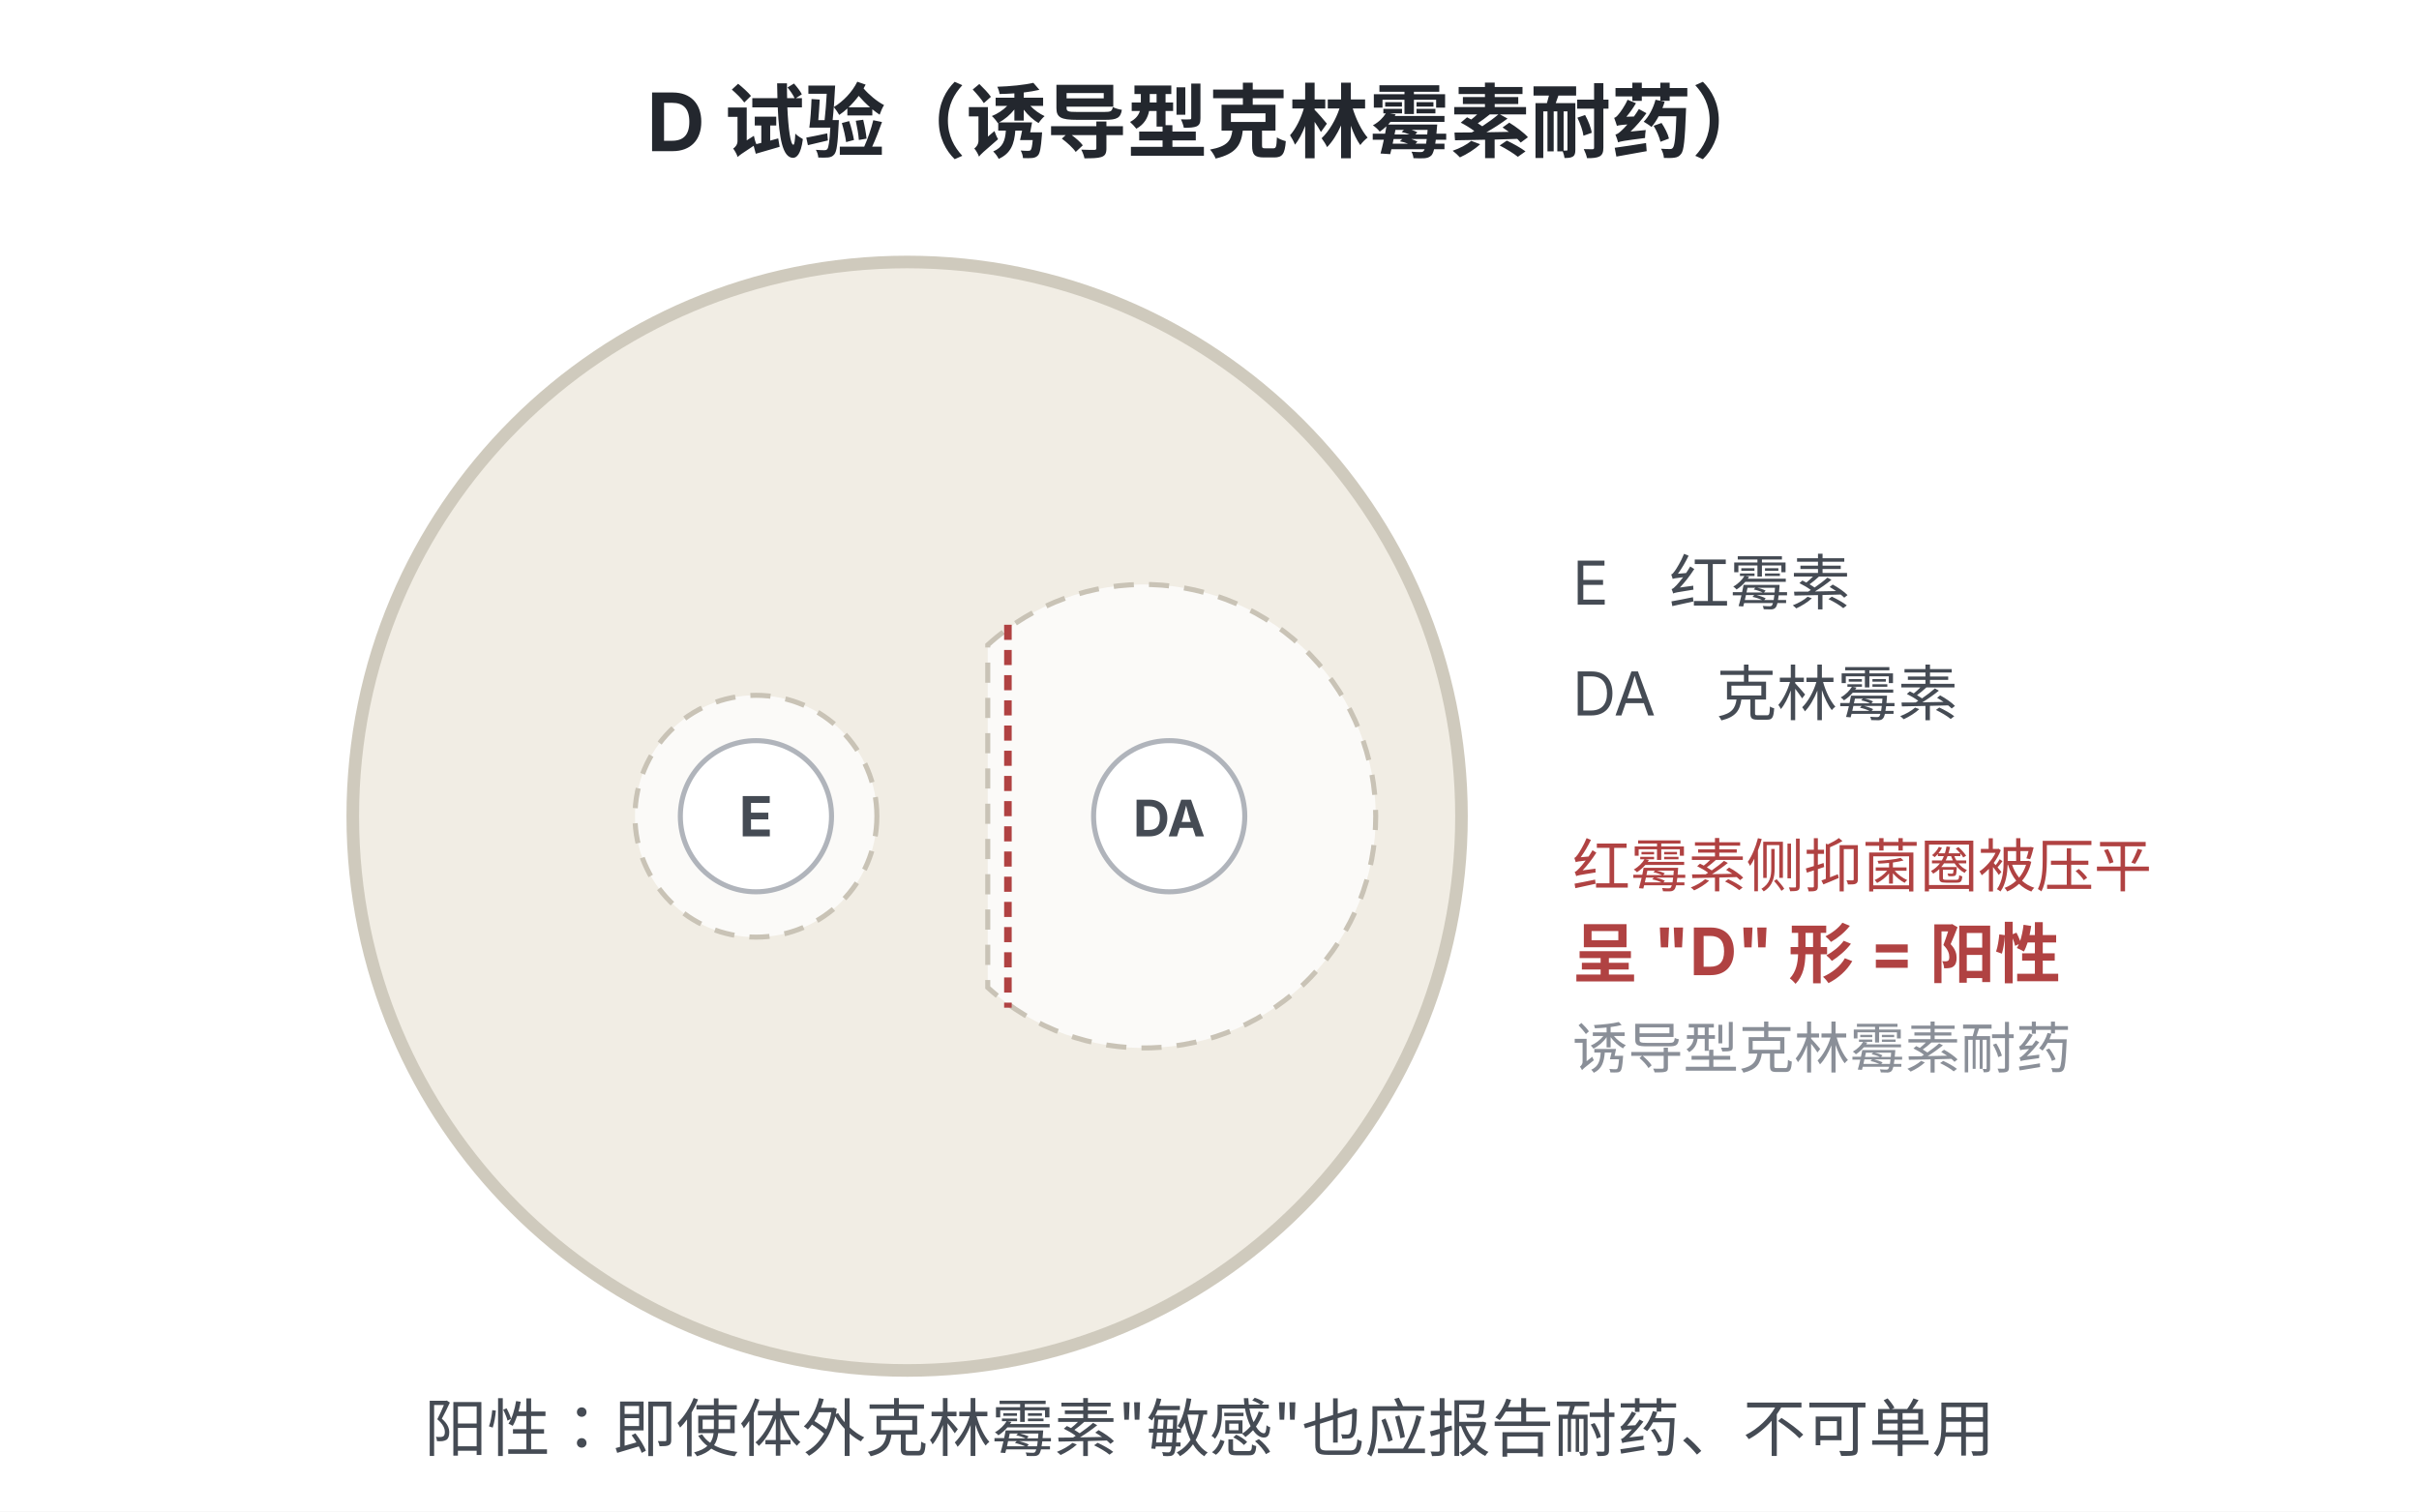
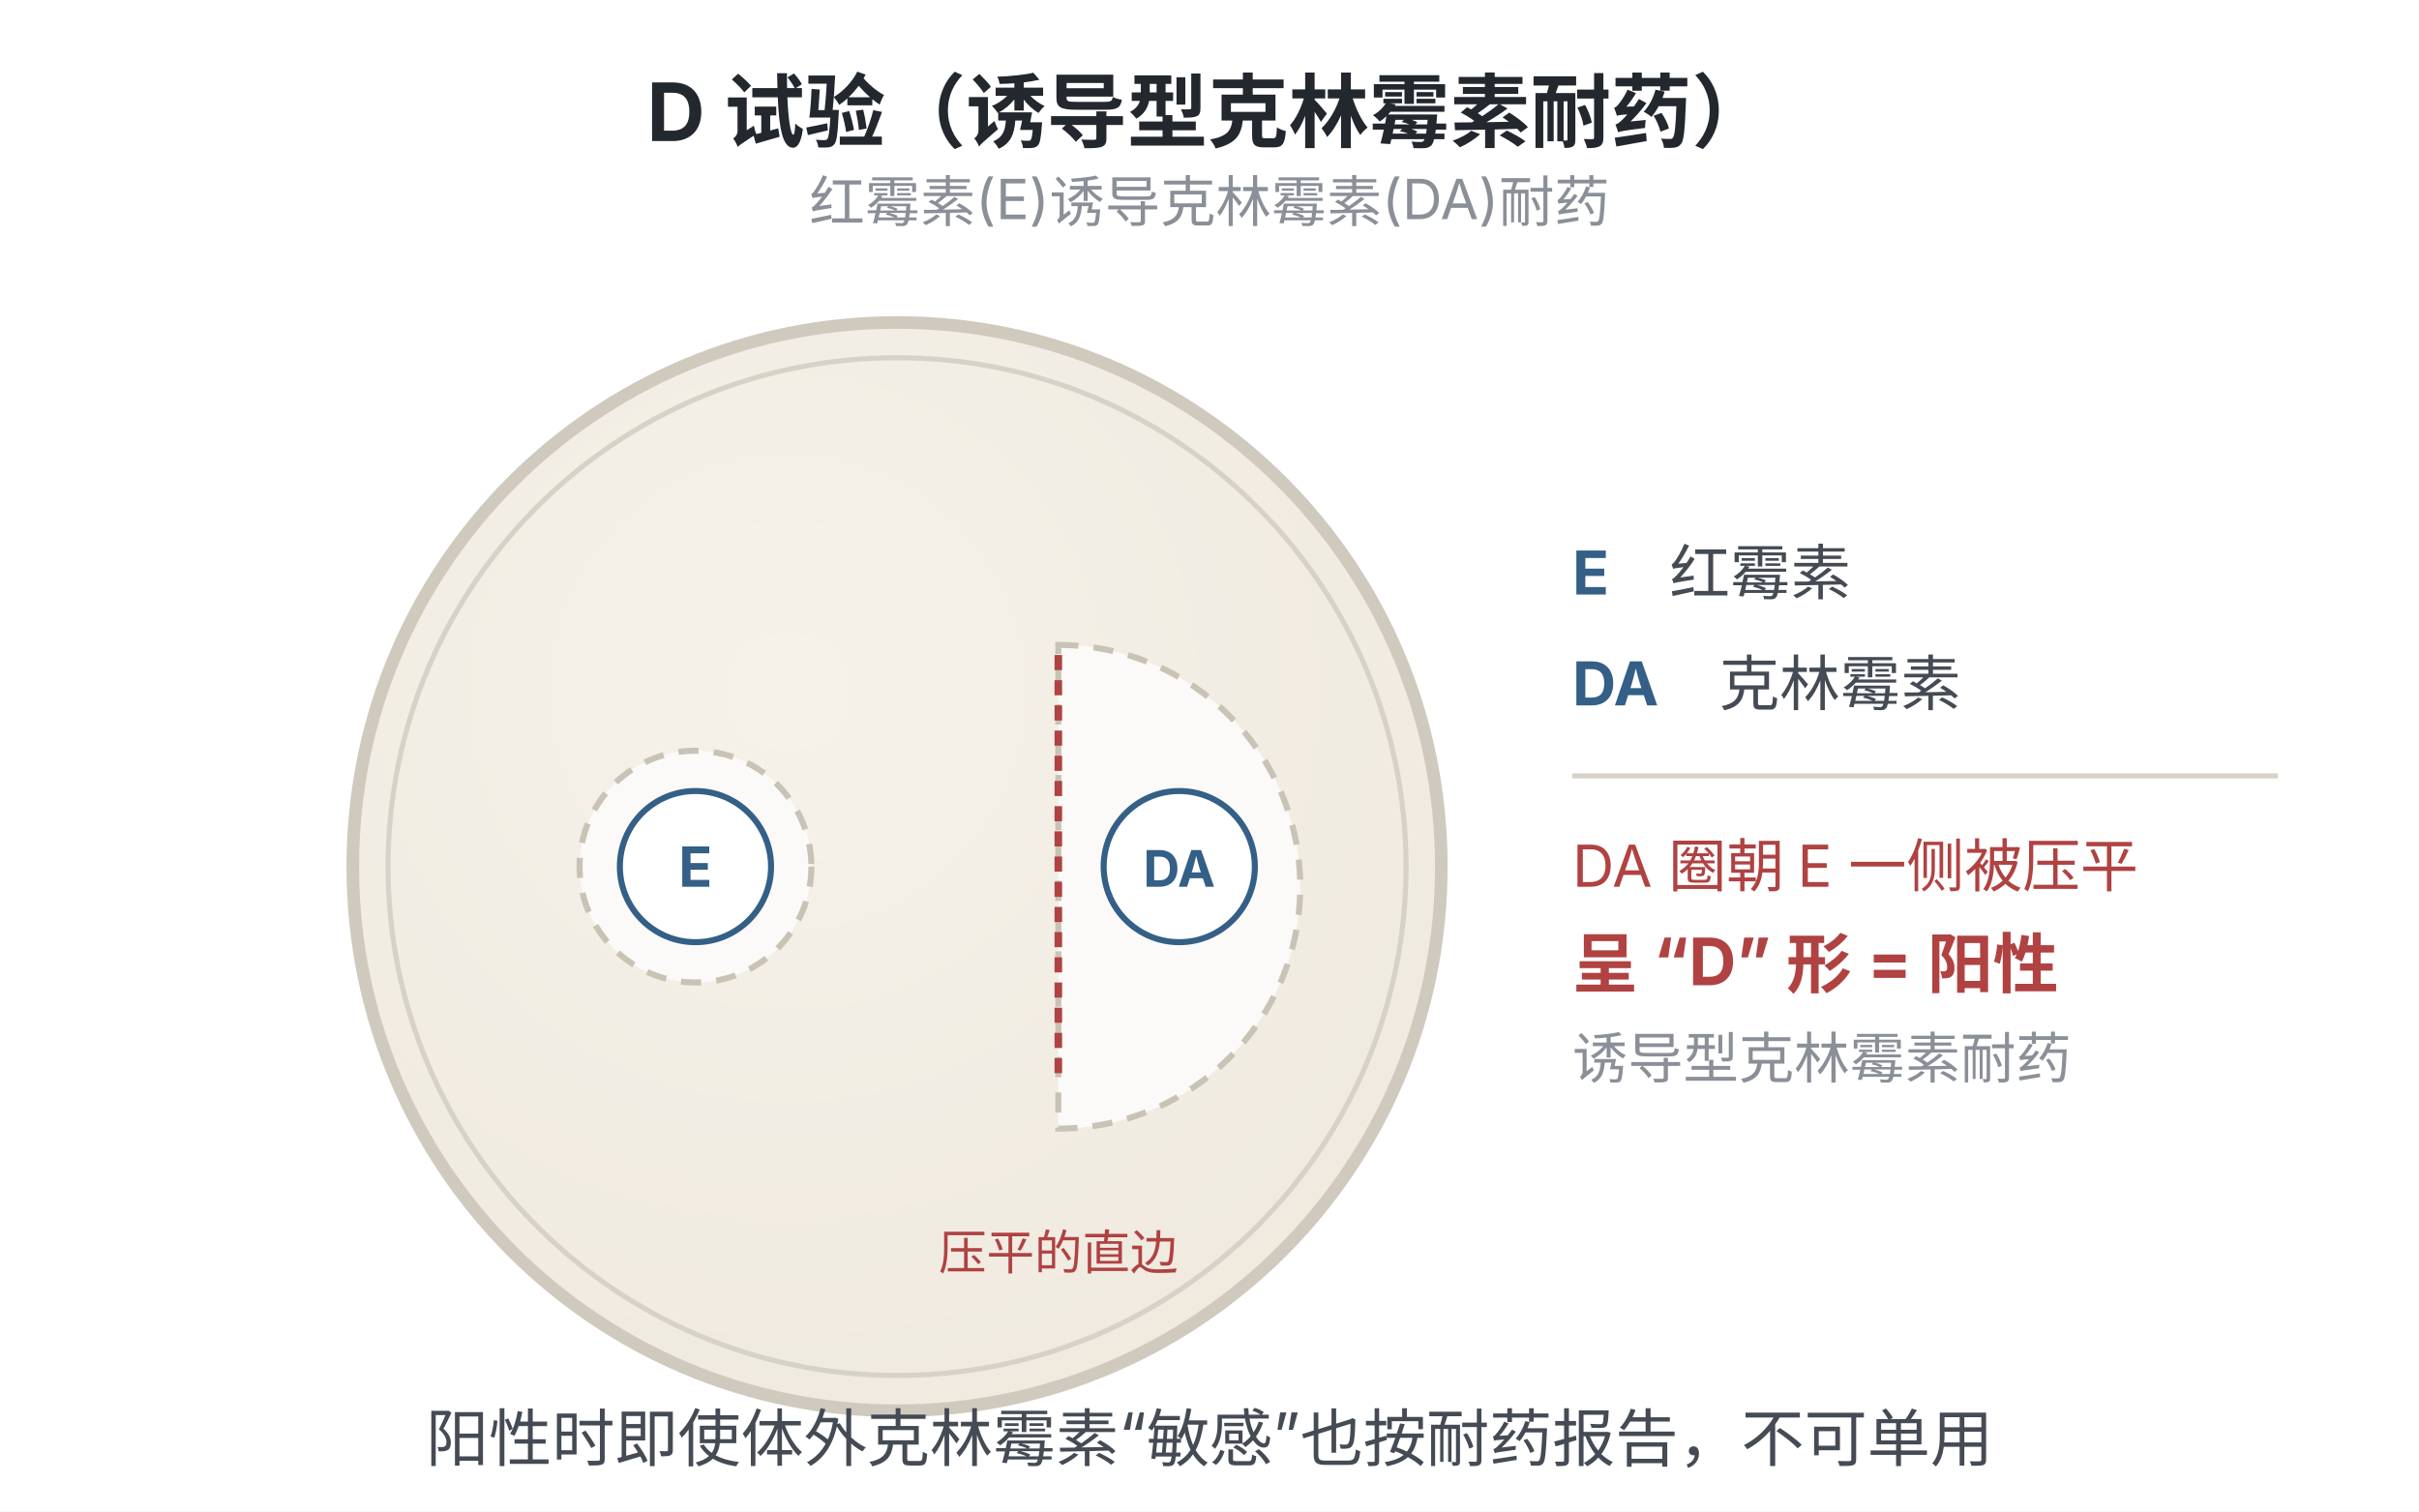
<svg xmlns="http://www.w3.org/2000/svg" viewBox="0 0 480 300" font-family="-apple-system,'PingFang SC','Microsoft YaHei',sans-serif">
+   <defs>
+     <radialGradient id="dishHL" cx="40%" cy="34%" r="75%">
+       <stop offset="0%" stop-color="#f6f2ea" />
+       <stop offset="100%" stop-color="#efe9de" />
+     </radialGradient>
+   </defs>
  <rect width="480" height="300" fill="#ffffff" />
-   <text x="240" y="30" text-anchor="middle" font-size="16" font-weight="700" fill="#23272e">D 试验（诱导型克林霉素耐药）</text>
-   <circle cx="180" cy="162" r="110" fill="#f1ede4" stroke="#cfcabd" stroke-width="2.5" />
-   <path d="M196,128 A46,46 0 1 1 196,196 Z" fill="#fbfaf8" stroke="#c9c3b6" stroke-dasharray="4 3" />
-   <circle cx="150" cy="162" r="24" fill="#fbfaf8" stroke="#c9c3b6" stroke-dasharray="4 3" />
-   <circle cx="150" cy="162" r="15" fill="#fff" stroke="#b0b4bb" />
-   <text x="150" y="166" text-anchor="middle" font-size="11" font-weight="700" fill="#454b54">E</text>
-   <circle cx="232" cy="162" r="15" fill="#fff" stroke="#b0b4bb" />
-   <text x="232" y="166" text-anchor="middle" font-size="10" font-weight="700" fill="#454b54">DA</text>
-   <line x1="200" y1="124" x2="200" y2="200" stroke="#b04242" stroke-width="1.5" stroke-dasharray="3 2" />
-   <text x="312" y="120" font-size="12" fill="#454b54">E　红霉素</text>
-   <text x="312" y="142" font-size="12" fill="#454b54">DA　克林霉素</text>
-   <text x="312" y="176" font-size="11.5" fill="#b04242">红霉素侧抑菌圈被压平</text>
-   <text x="312" y="194" font-size="13" font-weight="700" fill="#b04242">呈 "D" 形 = 阳性</text>
-   <text x="312" y="212" font-size="11" fill="#8a8f98">诱导型克林霉素耐药</text>
-   <text x="240" y="288" text-anchor="middle" font-size="12.5" fill="#454b54">阳性：即使体外克林霉素"敏感"也应报告耐药、不可单用</text>
+   <text x="240" y="28" text-anchor="middle" font-size="16" font-weight="700" fill="#23272e">D 试验（诱导型克林霉素耐药）</text>
+   <text x="240" y="44" text-anchor="middle" font-size="11" fill="#8a8f98">红霉素(E)诱导克林霉素(DA)耐药</text>
+   <circle cx="178" cy="172" r="108" fill="url(#dishHL)" stroke="#cfcabd" stroke-width="2.5" />
+   <circle cx="178" cy="172" r="101" fill="none" stroke="#d6d2c8" stroke-width="1" />
+   <path d="M210,128 A48,48 0 1 1 210,224 L210,128 Z" fill="#fbfaf8" stroke="#c9c3b6" stroke-width="1.2" stroke-dasharray="4 3" />
+   <circle cx="138" cy="172" r="23" fill="#fbfaf8" stroke="#c9c3b6" stroke-width="1.2" stroke-dasharray="4 3" />
+   <circle cx="138" cy="172" r="15" fill="#ffffff" stroke="#345f86" stroke-width="1.2" />
+   <text x="138" y="176" text-anchor="middle" font-size="11" font-weight="700" fill="#345f86">E</text>
+   <circle cx="234" cy="172" r="15" fill="#ffffff" stroke="#345f86" stroke-width="1.2" />
+   <text x="234" y="176" text-anchor="middle" font-size="10" font-weight="700" fill="#345f86">DA</text>
+   <line x1="210" y1="130" x2="210" y2="214" stroke="#b04242" stroke-width="1.5" stroke-dasharray="3 2" />
+   <text x="210" y="252" text-anchor="middle" font-size="9.5" fill="#b04242">压平的直边</text>
+   <text x="312" y="118" font-size="12" fill="#454b54">
+     <tspan font-weight="700" fill="#345f86">E</tspan>　红霉素</text>
+   <text x="312" y="140" font-size="12" fill="#454b54">
+     <tspan font-weight="700" fill="#345f86">DA</tspan>　克林霉素</text>
+   <line x1="312" y1="154" x2="452" y2="154" stroke="#d6d2c8" stroke-width="1" />
+   <text x="312" y="176" font-size="11.5" fill="#b04242">DA 圈朝 E 一侧被压平</text>
+   <text x="312" y="196" font-size="13" font-weight="700" fill="#b04242">呈 “D” 形 = 阳性</text>
+   <text x="312" y="214" font-size="11" fill="#8a8f98">诱导型克林霉素耐药</text>
+   <text x="240" y="290" text-anchor="middle" font-size="12.5" fill="#454b54">阳性时即使体外克林霉素“敏感”也按耐药报告，不可单用</text>
</svg>
